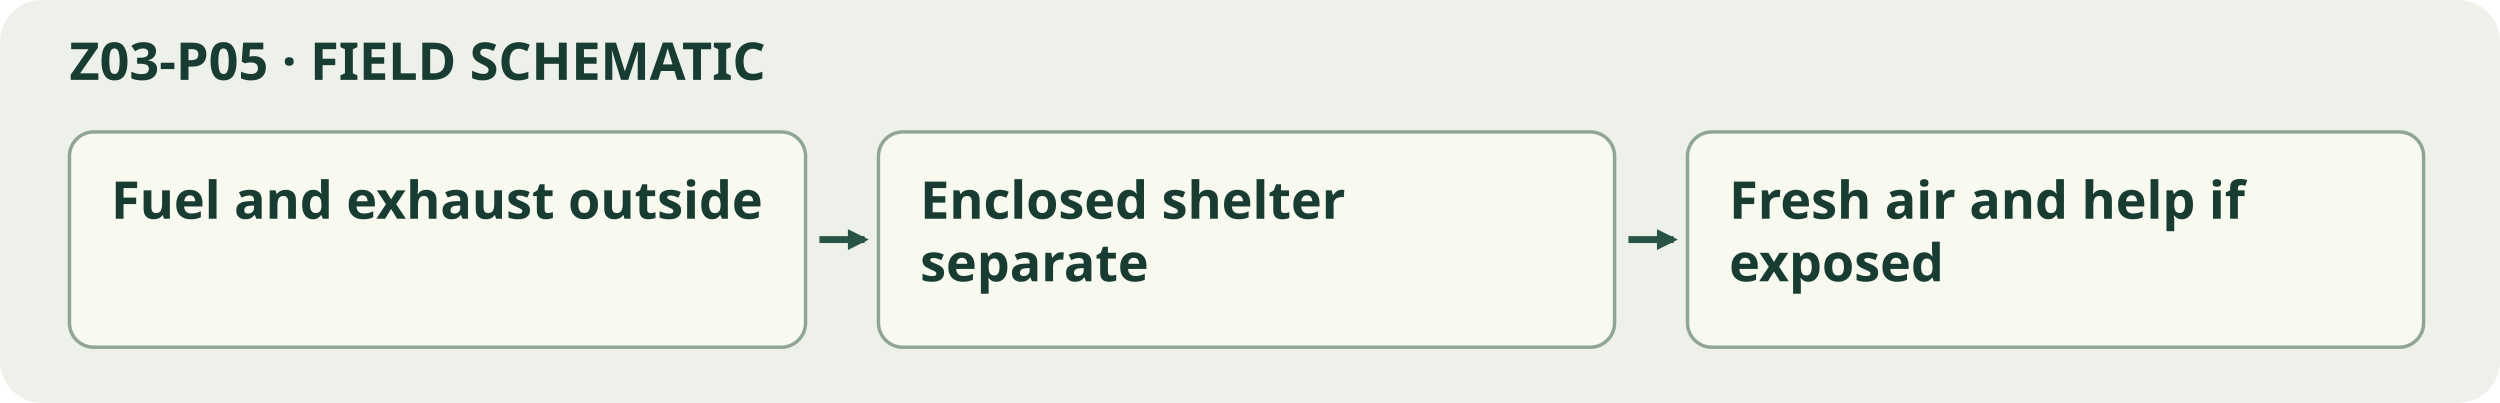
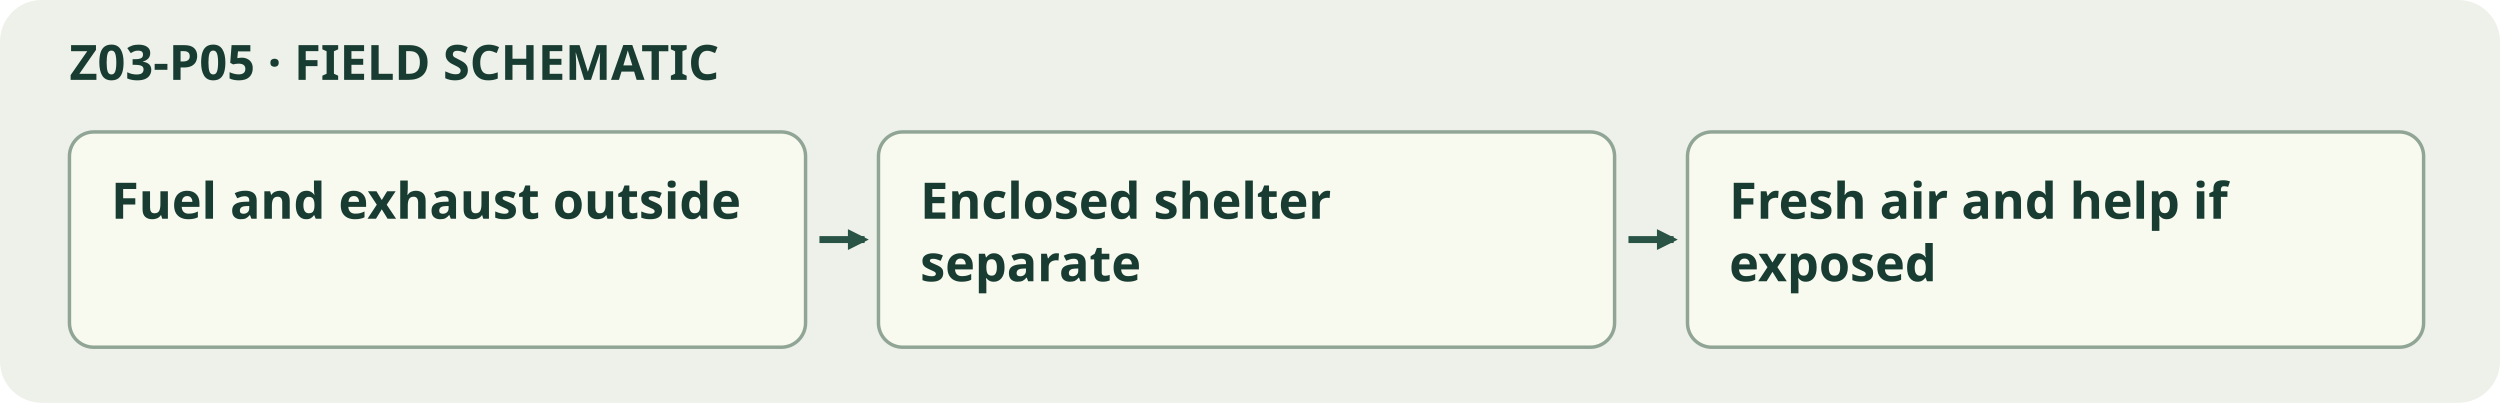
<svg xmlns="http://www.w3.org/2000/svg" viewBox="0 0 720 116" role="img" aria-labelledby="title desc">
  <defs>
    <marker id="arrow" viewBox="0 0 10 10" markerWidth="3" markerHeight="3" refX="8" refY="5" orient="auto">
      <path d="M0 0L10 5 0 10Z" fill="#285345" />
    </marker>
  </defs>
  <rect width="720" height="116" rx="12" fill="#edf1e9" />
-   <g font-family="system-ui,sans-serif" font-size="15" font-weight="650" fill="#183c31">
-     <text x="20" y="23">Z03-P05 · FIELD SCHEMATIC</text>
-     <rect x="20" y="38" width="212" height="62" rx="7" fill="#f9faef" stroke="#90a595" />
-     <text x="32" y="63">Fuel and exhaust outside</text>
-     <path d="M236 69h13" stroke="#285345" stroke-width="2" marker-end="url(#arrow)" />
-     <rect x="253" y="38" width="212" height="62" rx="7" fill="#f9faef" stroke="#90a595" />
-     <text x="265" y="63">Enclosed shelter</text>
-     <text x="265" y="81">separate</text>
-     <path d="M469 69h13" stroke="#285345" stroke-width="2" marker-end="url(#arrow)" />
-     <rect x="486" y="38" width="212" height="62" rx="7" fill="#f9faef" stroke="#90a595" />
-     <text x="498" y="63">Fresh air and help if</text>
-     <text x="498" y="81">exposed</text>
+   <g font-family="system-ui,sans-serif" font-size="14.5" font-weight="650" fill="#183c31">
+     <text x="20" y="23" font-size="14" font-weight="700" fill="#183c31" text-anchor="start">Z03-P05 · FIELD SCHEMATIC</text>
+     <g id="stage-panels">
+       <rect x="20" y="38" width="212" height="62" rx="7" fill="#f9faef" stroke="#90a595" />
+       <text x="32" y="63" font-size="14.5" font-weight="650" fill="#183c31" text-anchor="start">Fuel and exhaust outside</text>
+       <path d="M236 69h13" stroke="#285345" stroke-width="2" marker-end="url(#arrow)" />
+       <rect x="253" y="38" width="212" height="62" rx="7" fill="#f9faef" stroke="#90a595" />
+       <text x="265" y="63" font-size="14.5" font-weight="650" fill="#183c31" text-anchor="start">Enclosed shelter</text>
+       <text x="265" y="81" font-size="14.5" font-weight="650" fill="#183c31" text-anchor="start">separate</text>
+       <path d="M469 69h13" stroke="#285345" stroke-width="2" marker-end="url(#arrow)" />
+       <rect x="486" y="38" width="212" height="62" rx="7" fill="#f9faef" stroke="#90a595" />
+       <text x="498" y="63" font-size="14.5" font-weight="650" fill="#183c31" text-anchor="start">Fresh air and help if</text>
+       <text x="498" y="81" font-size="14.5" font-weight="650" fill="#183c31" text-anchor="start">exposed</text>
+     </g>
  </g>
</svg>
